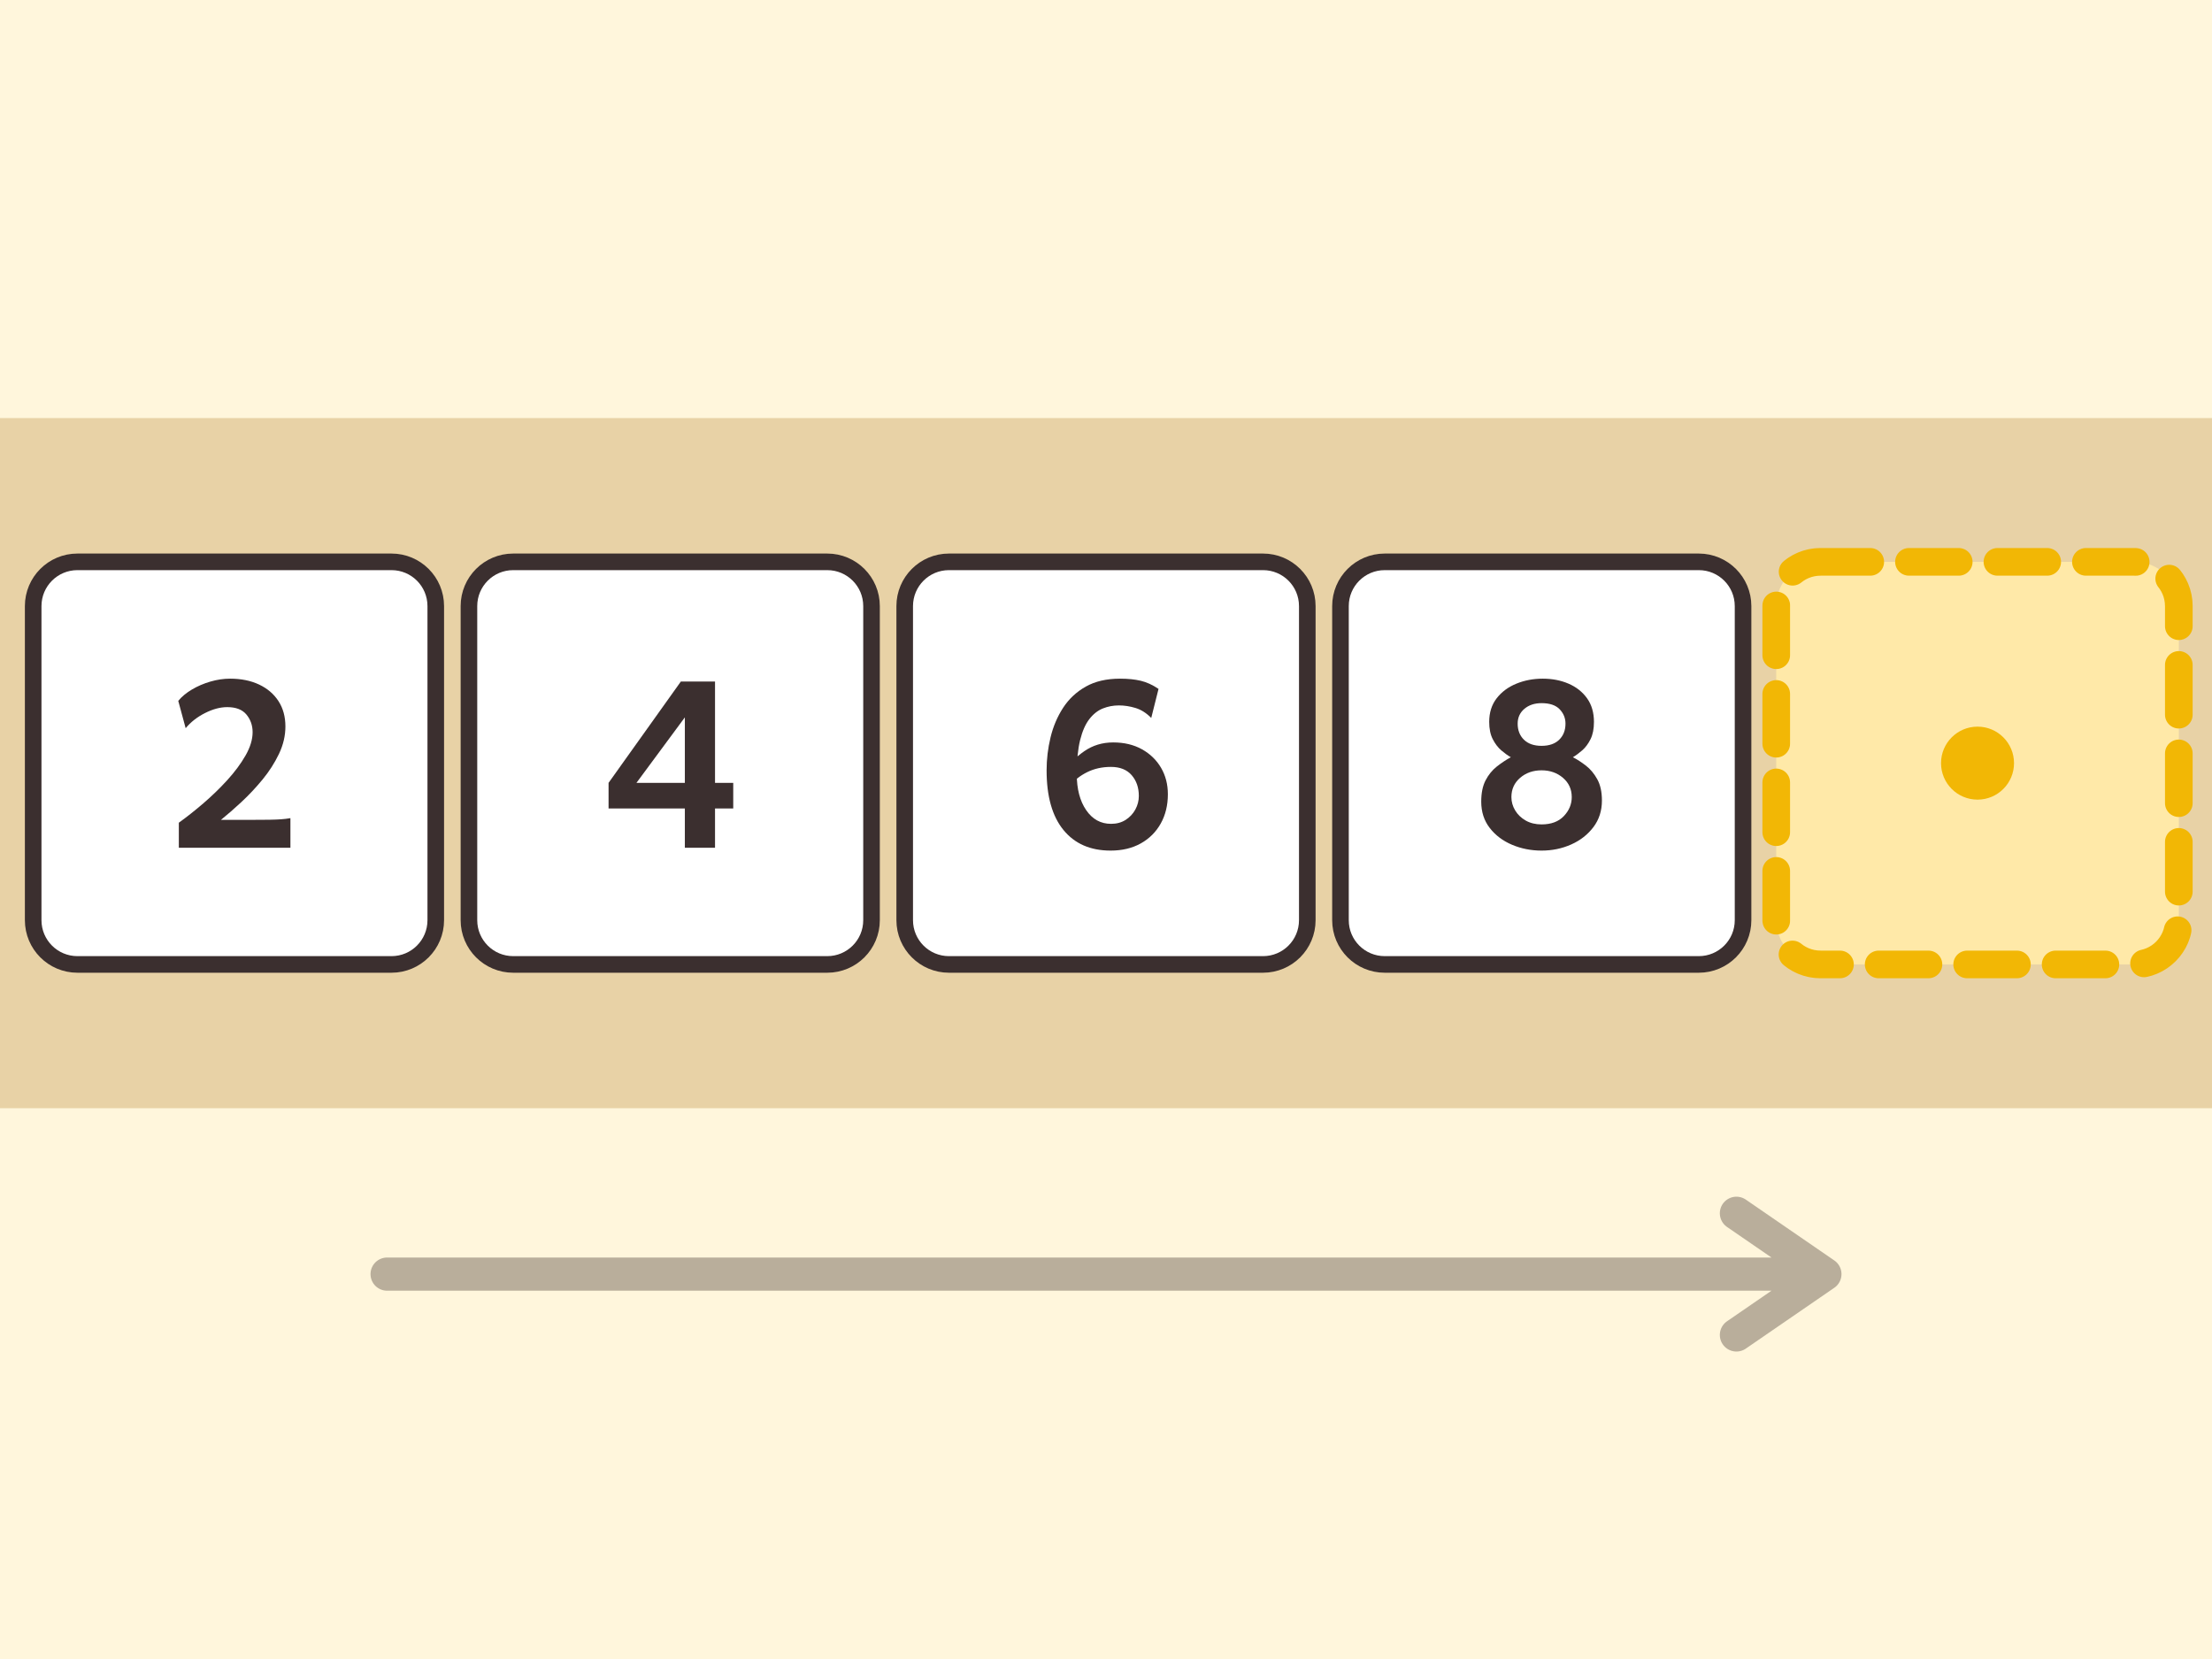
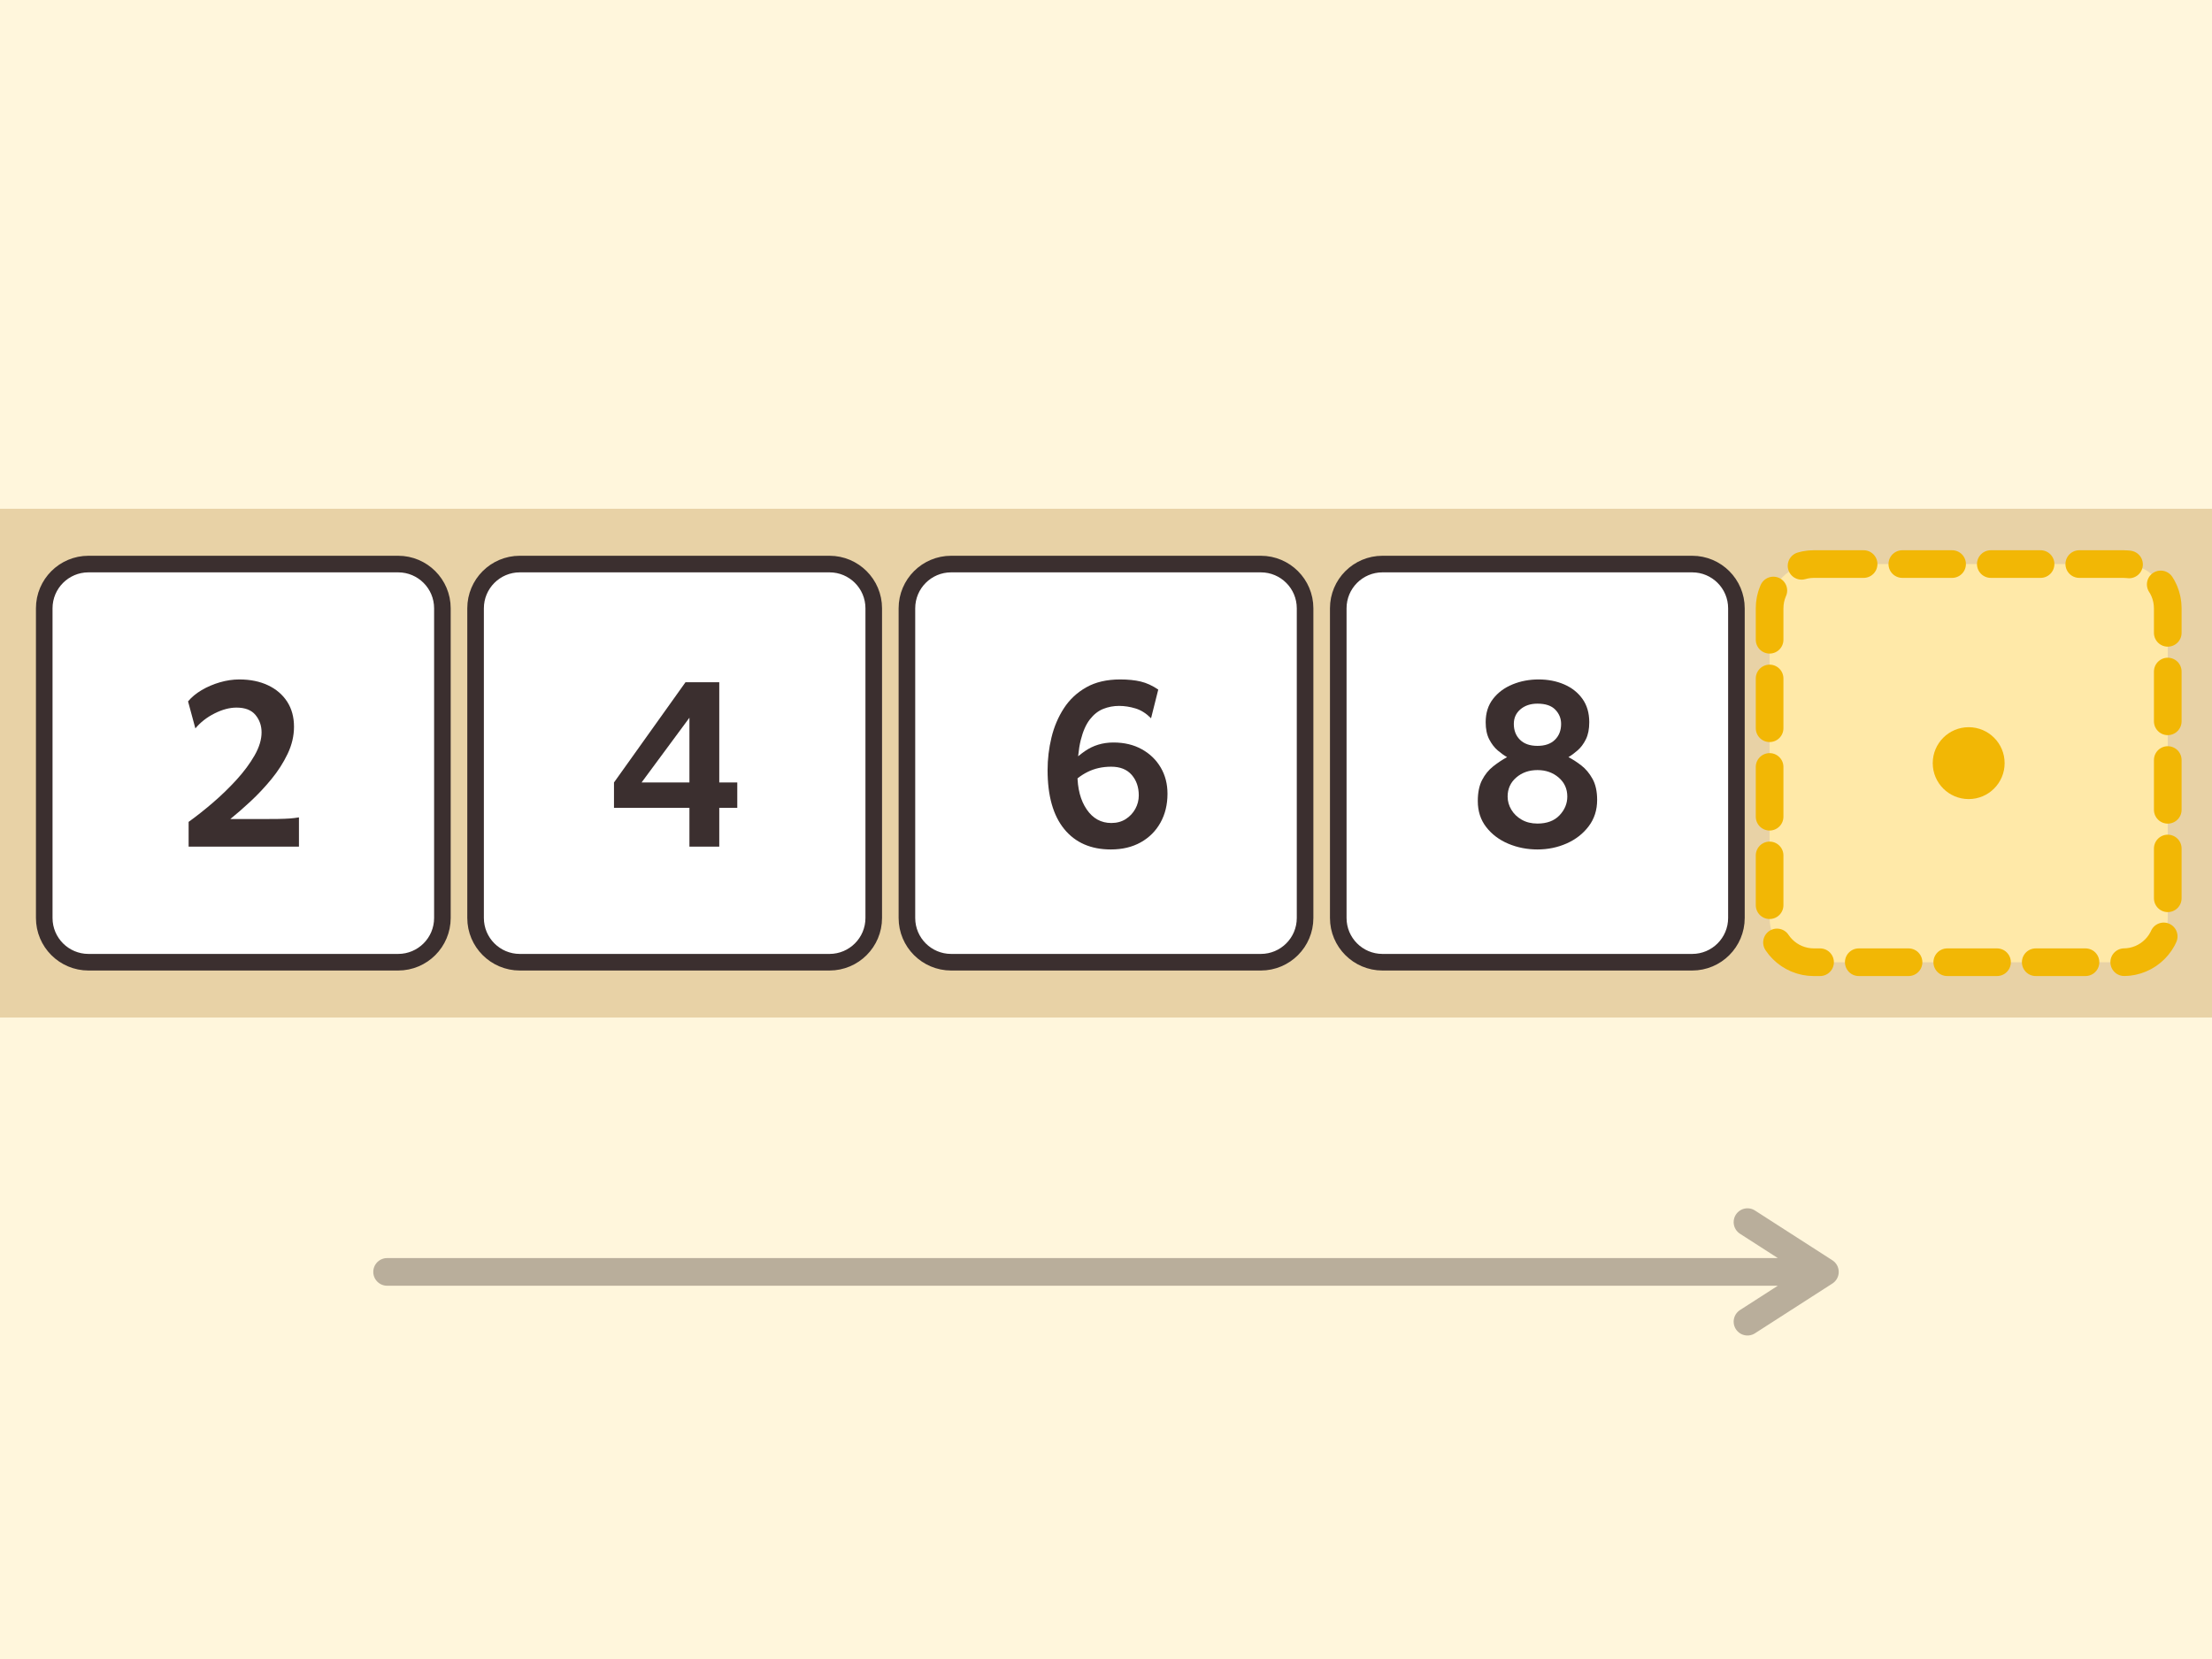
<svg xmlns="http://www.w3.org/2000/svg" viewBox="0 0 400 300">
  <rect width="400" height="300" fill="#fff6dc" />
-   <rect x="0" y="75.6" width="400" height="124.8" fill="#e8d2a6" />
-   <rect x="6.0" y="101.6" width="72.8" height="72.8" rx="8" fill="#ffffff" stroke="#3b2f2f" stroke-width="3" />
-   <path transform="translate(29.6 153.3) scale(0.02059 -0.02059)" d="M1113 260V0H133V220Q235 293 347.5 389.5Q460 486 558.5 594.0Q657 702 719.0 810.5Q781 919 781 1015Q781 1104 727.0 1169.5Q673 1235 558 1235Q466 1235 363.0 1183.0Q260 1131 193 1050L128 1290Q174 1346 248.5 1390.0Q323 1434 410.5 1459.5Q498 1485 583 1485Q728 1485 837.5 1433.5Q947 1382 1008.0 1288.0Q1069 1194 1069 1065Q1069 943 1012.5 824.5Q956 706 868.0 599.0Q780 492 682.5 401.5Q585 311 503 245H768Q867 245 928.0 246.0Q989 247 1031.0 250.0Q1073 253 1113 260Z" fill="#3b2f2f" />
-   <rect x="84.8" y="101.6" width="72.8" height="72.8" rx="8" fill="#ffffff" stroke="#3b2f2f" stroke-width="3" />
-   <path transform="translate(108.4 153.3) scale(0.02059 -0.02059)" d="M1175 345H1015V0H750V345H80V570L715 1460H1015V570H1175ZM750 1145 325 570H750Z" fill="#3b2f2f" />
-   <rect x="163.6" y="101.6" width="72.8" height="72.8" rx="8" fill="#ffffff" stroke="#3b2f2f" stroke-width="3" />
-   <path transform="translate(187.2 153.3) scale(0.02059 -0.02059)" d="M1083 1395 1019 1140Q955 1205 881.0 1227.5Q807 1250 735 1250Q661 1250 594.5 1223.5Q528 1197 476.0 1130.5Q424 1064 394.5 946.0Q365 828 365 645Q365 451 447.5 330.5Q530 210 666 210Q740 210 794.5 245.0Q849 280 879.5 336.0Q910 392 910 455Q910 565 847.0 637.5Q784 710 665 710Q549 710 455.5 663.5Q362 617 300 540L235 655Q320 771 431.0 848.0Q542 925 685 925Q829 925 937.0 865.0Q1045 805 1105.0 702.5Q1165 600 1165 470Q1165 325 1102.5 213.0Q1040 101 927.0 38.0Q814 -25 662 -25Q396 -25 248.0 156.0Q100 337 100 680Q100 826 134.5 969.0Q169 1112 244.5 1228.5Q320 1345 443.5 1415.0Q567 1485 745 1485Q849 1485 927.0 1466.5Q1005 1448 1083 1395Z" fill="#3b2f2f" />
-   <rect x="242.4" y="101.6" width="72.8" height="72.8" rx="8" fill="#ffffff" stroke="#3b2f2f" stroke-width="3" />
-   <path transform="translate(266.0 153.3) scale(0.02059 -0.02059)" d="M620 -25Q482 -25 361.0 26.0Q240 77 165.0 173.5Q90 270 90 405Q90 518 128.0 591.5Q166 665 226.0 712.5Q286 760 350 795Q311 817 267.0 854.5Q223 892 191.5 953.0Q160 1014 160 1105Q160 1228 225.5 1312.5Q291 1397 398.5 1441.0Q506 1485 630 1485Q755 1485 857.0 1441.0Q959 1397 1019.5 1312.5Q1080 1228 1080 1105Q1080 1014 1050.0 953.5Q1020 893 977.0 855.5Q934 818 895 795Q950 767 1009.0 721.5Q1068 676 1109.0 602.0Q1150 528 1150 415Q1150 280 1075.0 181.0Q1000 82 879.5 28.5Q759 -25 620 -25ZM830 1090Q830 1163 778.5 1216.5Q727 1270 620 1270Q528 1270 469.0 1220.0Q410 1170 410 1090Q410 1003 465.0 949.0Q520 895 620 895Q720 895 775.0 949.0Q830 1003 830 1090ZM885 445Q885 548 808.0 614.0Q731 680 620 680Q508 680 431.5 614.0Q355 548 355 445Q355 383 388.0 328.0Q421 273 480.5 239.0Q540 205 620 205Q746 205 815.5 278.0Q885 351 885 445Z" fill="#3b2f2f" />
-   <rect x="321.2" y="101.6" width="72.8" height="72.8" rx="8" fill="#ffe9a8" stroke="#f2b705" stroke-width="5" stroke-dasharray="9 7" stroke-linecap="round" />
-   <circle cx="357.6" cy="138.0" r="6.6" fill="#f2b705" />
-   <path d="M70 230.4H330M314 219.4L330 230.4L314 241.4" fill="none" stroke="#b9ae9b" stroke-width="6" stroke-linecap="round" stroke-linejoin="round" />
+   <rect x="0" y="92.0" width="400" height="92.0" fill="#e8d2a6" />
+   <rect x="8.0" y="102.0" width="72.0" height="72.0" rx="8" fill="#ffffff" stroke="#3b2f2f" stroke-width="3" />
+   <path transform="translate(31.4 153.1) scale(0.02036 -0.02036)" d="M1113 260V0H133V220Q235 293 347.5 389.5Q460 486 558.5 594.0Q657 702 719.0 810.5Q781 919 781 1015Q781 1104 727.0 1169.5Q673 1235 558 1235Q466 1235 363.0 1183.0Q260 1131 193 1050L128 1290Q174 1346 248.5 1390.0Q323 1434 410.5 1459.5Q498 1485 583 1485Q728 1485 837.5 1433.5Q947 1382 1008.0 1288.0Q1069 1194 1069 1065Q1069 943 1012.5 824.5Q956 706 868.0 599.0Q780 492 682.5 401.5Q585 311 503 245H768Q867 245 928.0 246.0Q989 247 1031.0 250.0Q1073 253 1113 260Z" fill="#3b2f2f" />
+   <rect x="86.0" y="102.0" width="72.0" height="72.0" rx="8" fill="#ffffff" stroke="#3b2f2f" stroke-width="3" />
+   <path transform="translate(109.4 153.1) scale(0.02036 -0.02036)" d="M1175 345H1015V0H750V345H80V570L715 1460H1015V570H1175ZM750 1145 325 570H750Z" fill="#3b2f2f" />
+   <rect x="164.0" y="102.0" width="72.0" height="72.0" rx="8" fill="#ffffff" stroke="#3b2f2f" stroke-width="3" />
+   <path transform="translate(187.4 153.1) scale(0.02036 -0.02036)" d="M1083 1395 1019 1140Q955 1205 881.0 1227.5Q807 1250 735 1250Q661 1250 594.5 1223.5Q528 1197 476.0 1130.5Q424 1064 394.5 946.0Q365 828 365 645Q365 451 447.5 330.5Q530 210 666 210Q740 210 794.5 245.0Q849 280 879.5 336.0Q910 392 910 455Q910 565 847.0 637.5Q784 710 665 710Q549 710 455.5 663.5Q362 617 300 540L235 655Q320 771 431.0 848.0Q542 925 685 925Q829 925 937.0 865.0Q1045 805 1105.0 702.5Q1165 600 1165 470Q1165 325 1102.5 213.0Q1040 101 927.0 38.0Q814 -25 662 -25Q396 -25 248.0 156.0Q100 337 100 680Q100 826 134.5 969.0Q169 1112 244.5 1228.5Q320 1345 443.5 1415.0Q567 1485 745 1485Q849 1485 927.0 1466.5Q1005 1448 1083 1395Z" fill="#3b2f2f" />
+   <rect x="242.0" y="102.0" width="72.0" height="72.0" rx="8" fill="#ffffff" stroke="#3b2f2f" stroke-width="3" />
+   <path transform="translate(265.4 153.1) scale(0.02036 -0.02036)" d="M620 -25Q482 -25 361.0 26.0Q240 77 165.0 173.5Q90 270 90 405Q90 518 128.0 591.5Q166 665 226.0 712.5Q286 760 350 795Q311 817 267.0 854.5Q223 892 191.5 953.0Q160 1014 160 1105Q160 1228 225.5 1312.5Q291 1397 398.5 1441.0Q506 1485 630 1485Q755 1485 857.0 1441.0Q959 1397 1019.5 1312.5Q1080 1228 1080 1105Q1080 1014 1050.0 953.5Q1020 893 977.0 855.5Q934 818 895 795Q950 767 1009.0 721.5Q1068 676 1109.0 602.0Q1150 528 1150 415Q1150 280 1075.0 181.0Q1000 82 879.5 28.5Q759 -25 620 -25ZM830 1090Q830 1163 778.5 1216.5Q727 1270 620 1270Q528 1270 469.0 1220.0Q410 1170 410 1090Q410 1003 465.0 949.0Q520 895 620 895Q720 895 775.0 949.0Q830 1003 830 1090ZM885 445Q885 548 808.0 614.0Q731 680 620 680Q508 680 431.5 614.0Q355 548 355 445Q355 383 388.0 328.0Q421 273 480.5 239.0Q540 205 620 205Q746 205 815.5 278.0Q885 351 885 445Z" fill="#3b2f2f" />
+   <rect x="320.0" y="102.0" width="72.0" height="72.0" rx="8" fill="#ffe9a8" stroke="#f2b705" stroke-width="5" stroke-dasharray="9 7" stroke-linecap="round" />
+   <circle cx="356.0" cy="138.0" r="6.5" fill="#f2b705" />
+   <path d="M70 230.0H330M316 221.0L330 230.0L316 239.0" fill="none" stroke="#b9ae9b" stroke-width="5" stroke-linecap="round" stroke-linejoin="round" />
</svg>
